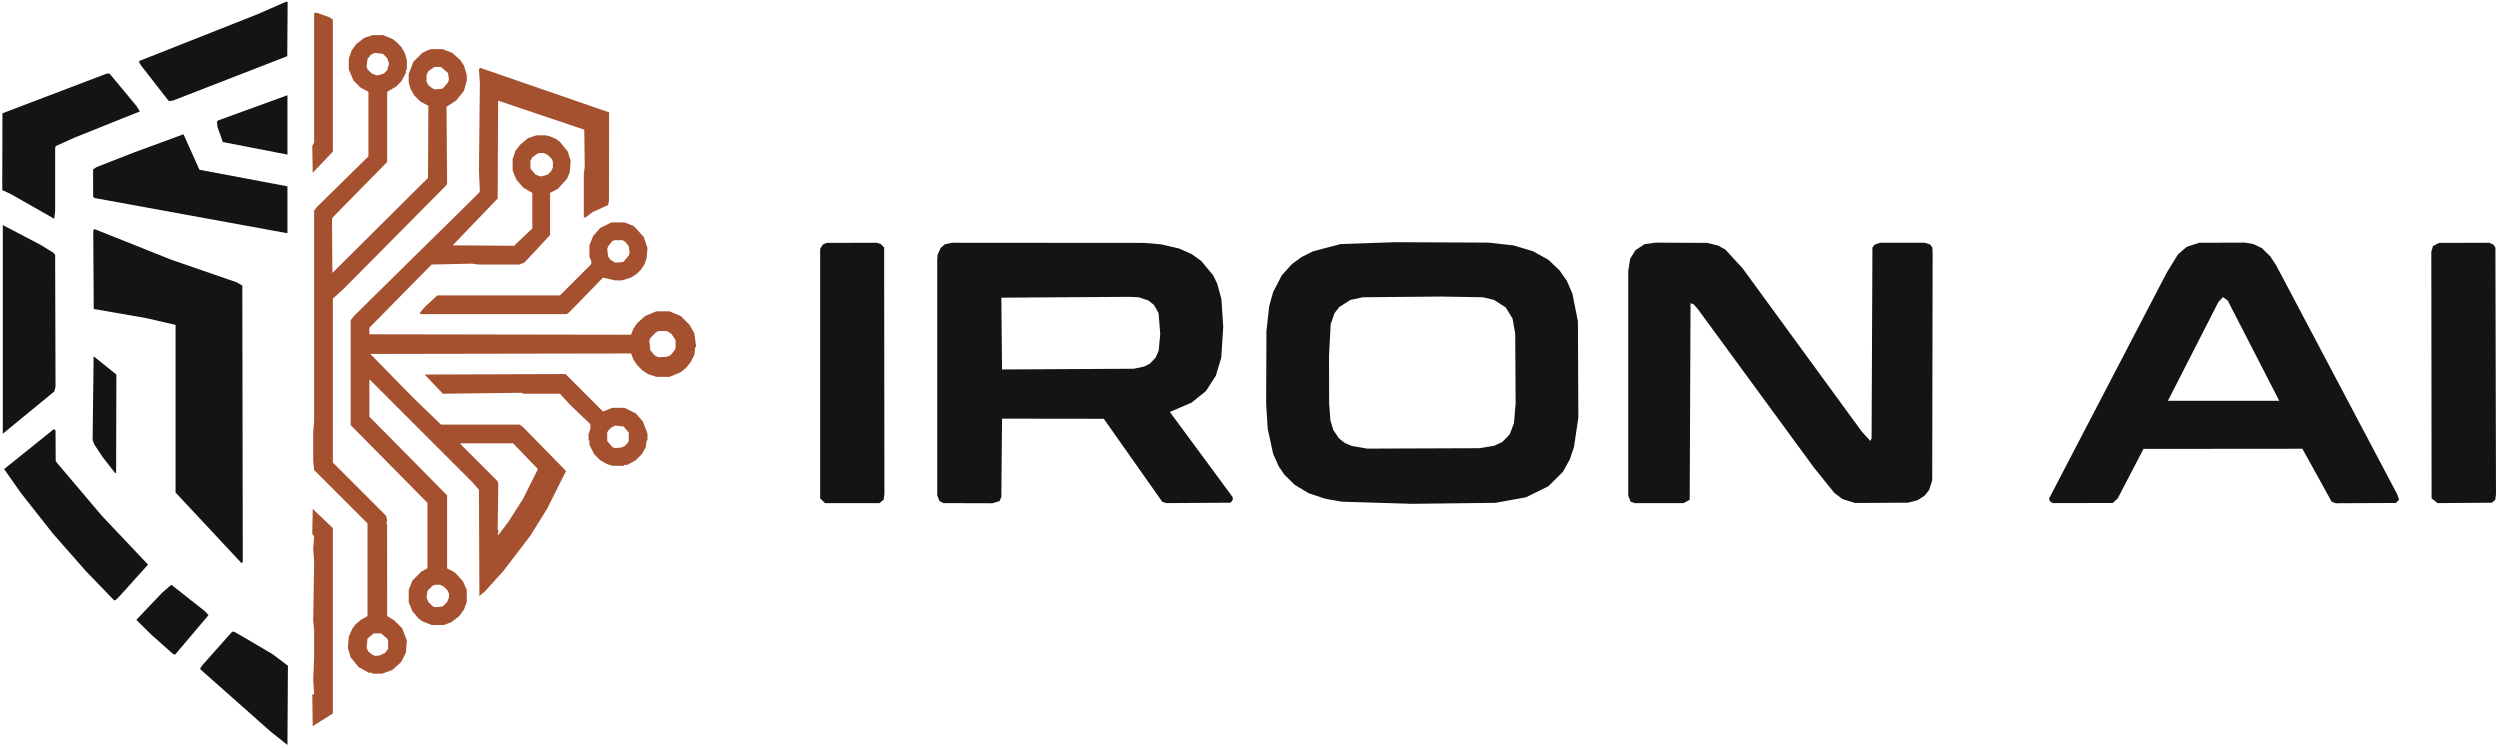
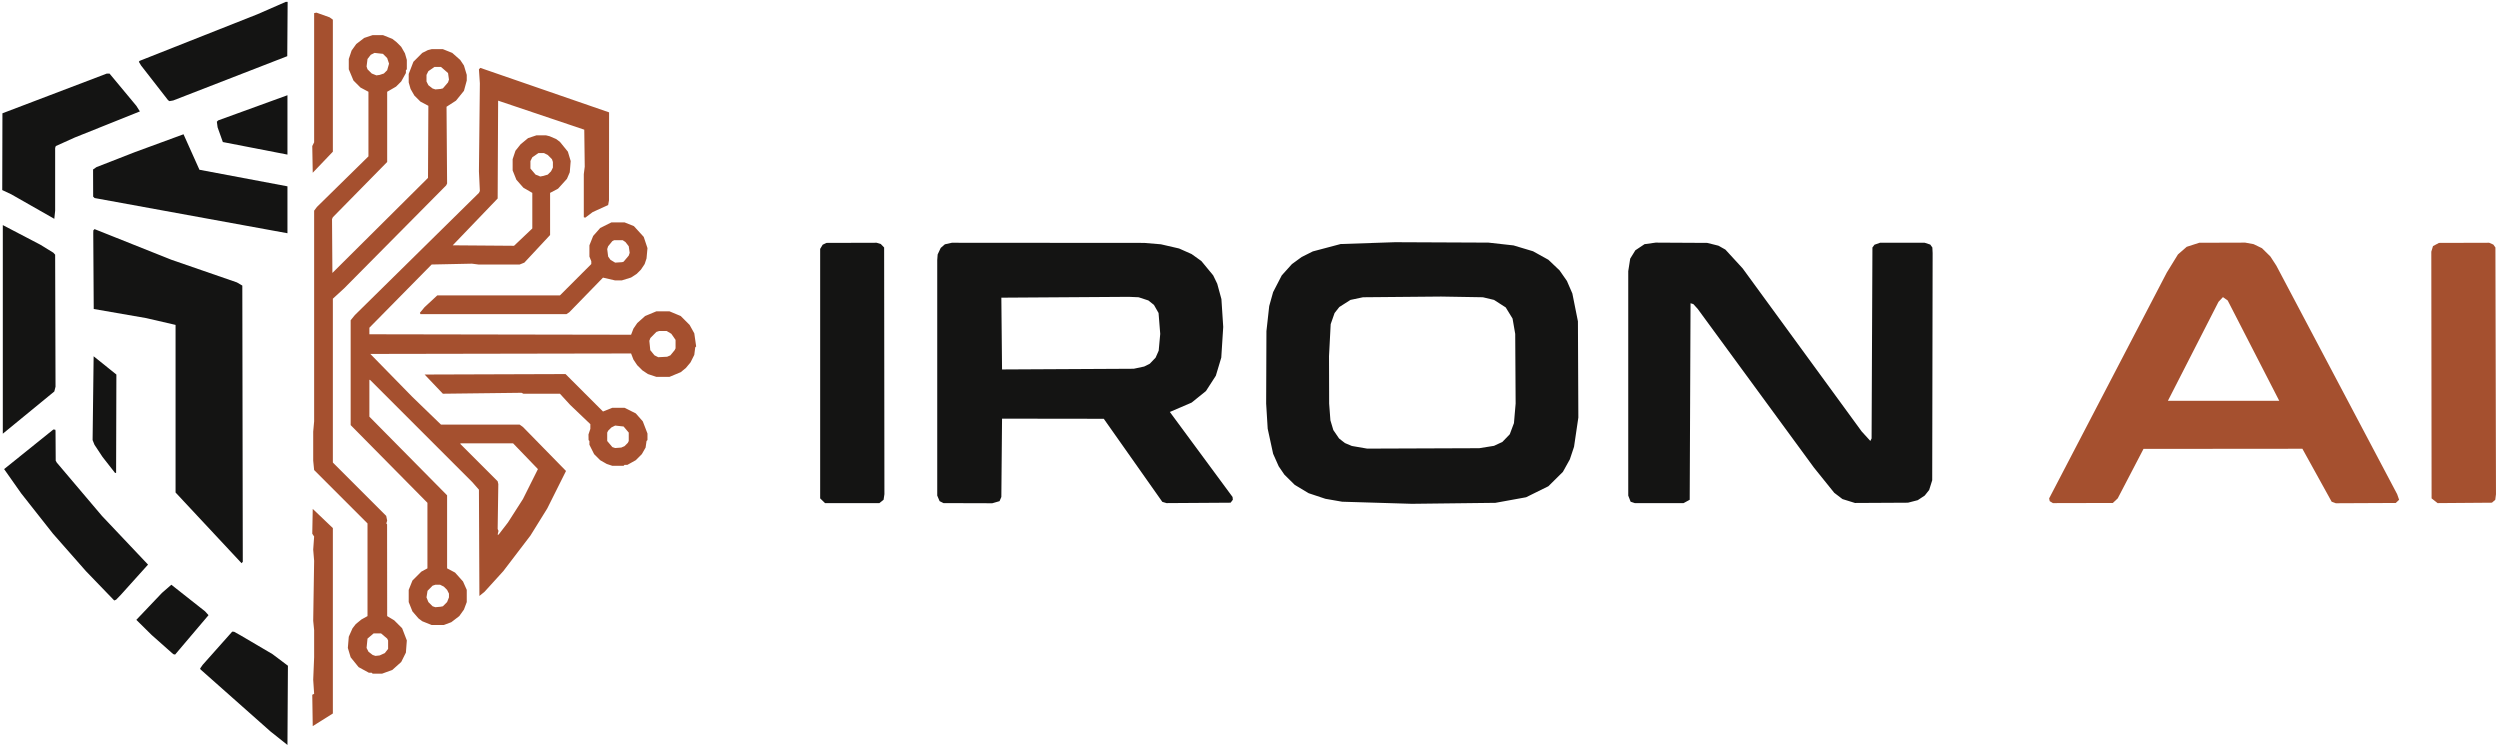
<svg xmlns="http://www.w3.org/2000/svg" viewBox="0 0 2670 798" role="img" aria-label="IRON AI">
  <path fill="#141413" fill-rule="evenodd" d="M185.0 107.3L181.0 108.0L179.5 107.0L150.7 70.0L148.3 66.0L149.1 65.0L275.0 15.2L305.2 2.0L307.2 2.0L306.8 60.0ZM58.0 233.7L12.0 207.5L2.4 203.0L2.6 121.0L114.0 78.6L117.0 78.6L145.6 113.0L149.4 119.0L80.0 146.8L59.6 156.0L58.9 158.0L58.9 225.0ZM307.0 165.1L238.0 151.7L232.4 136.0L231.6 130.0L233.0 128.6L307.0 101.7ZM307.0 249.1L101.0 211.5L99.5 210.0L99.4 181.0L103.0 178.5L144.0 162.5L196.0 143.4L213.0 181.3L307.0 199.0ZM3.0 463.2L3.0 240.4L43.0 261.3L57.0 269.9L58.9 272.0L59.3 413.0L58.0 418.1ZM258.0 601.5L187.5 526.0L187.5 347.0L156.0 339.7L100.1 330.0L99.6 249.0L99.7 246.0L101.0 244.7L183.0 277.4L253.0 301.6L258.8 305.0L259.3 600.0ZM124.0 505.1L122.8 505.0L109.5 488.0L100.9 475.0L98.9 470.0L100.0 380.5L124.3 400.0ZM122.0 641.3L91.8 610.0L56.6 570.0L22.7 527.0L4.4 501.0L57.0 458.7L59.0 458.9L59.3 460.0L59.5 492.0L60.6 494.0L108.9 551.0L158.1 603.0L129.3 635.0L124.0 640.5ZM187.0 699.1L185.0 698.6L162.0 678.2L145.6 662.0L173.0 633.2L183.0 624.5L219.0 652.9L222.7 657.0ZM307.0 795.6L289.0 781.3L214.2 715.0L213.7 714.0L216.5 710.0L248.0 674.6L250.0 674.7L257.0 678.6L291.0 698.6L307.5 711.0Z" />
  <path fill="#a5502f" fill-rule="evenodd" d="M334.0 184.5L333.5 156.0L335.5 152.0L335.5 14.0L338.0 13.5L352.0 18.5L355.5 21.0L355.5 162.0ZM408.0 719.5L398.0 719.5L397.0 718.5L394.0 718.5L383.0 712.5L374.5 702.0L371.5 692.0L372.5 680.0L376.5 671.0L380.0 666.5L386.0 661.6L392.5 658.0L392.5 559.0L335.5 502.0L334.5 492.0L334.5 461.0L335.5 450.0L335.5 225.0L338.5 221.0L393.5 167.0L393.5 98.0L385.0 93.5L377.5 86.0L372.5 74.0L372.5 63.0L375.5 54.0L380.5 47.0L389.0 40.5L398.0 37.5L409.0 37.5L419.0 41.5L423.5 45.0L428.5 50.0L432.5 57.0L434.5 64.0L434.5 74.0L433.5 75.0L433.5 78.0L428.5 87.0L423.0 92.5L413.5 98.0L413.5 173.0L355.5 232.0L354.6 234.0L355.0 291.5L457.1 190.0L457.5 113.0L449.0 108.5L442.5 102.0L438.5 95.0L436.5 88.0L436.5 79.0L441.5 66.0L451.0 56.5L457.0 53.5L461.0 52.5L473.0 52.5L483.0 56.5L491.5 64.0L495.5 70.0L498.5 80.0L498.5 86.0L495.5 97.0L487.0 107.5L476.9 114.0L477.5 196.0L476.5 198.0L367.5 308.0L355.5 319.0L355.5 494.0L412.5 551.0L413.5 556.0L412.6 559.0L413.4 560.0L413.5 658.0L421.0 662.5L429.5 671.0L434.5 684.0L433.5 697.0L428.5 707.0L419.0 715.5ZM405.5 80.0L410.0 78.5L413.5 75.0L415.5 68.0L413.5 62.0L409.0 57.5L400.0 56.5L396.0 58.5L392.5 63.0L391.5 71.0L392.5 74.0L397.0 78.5L402.0 80.5ZM470.5 95.0L473.0 94.4L478.5 88.0L479.5 85.0L478.5 78.0L471.0 71.5L464.0 71.5L457.5 76.0L455.5 80.0L455.5 87.0L457.5 91.0L462.0 94.5L465.0 95.5ZM474.0 667.5L461.0 667.5L451.0 663.5L447.0 660.5L440.5 653.0L436.5 643.0L436.5 630.0L440.5 620.0L450.0 610.5L456.5 607.0L456.5 537.0L374.5 454.0L374.5 342.0L379.0 336.5L511.5 206.0L512.5 204.0L511.5 183.0L512.5 89.0L511.5 74.0L513.0 72.5L650.5 120.0L650.4 214.0L649.5 219.0L633.0 226.5L625.0 232.5L623.5 232.0L623.5 186.0L624.5 178.0L624.0 138.5L532.0 107.5L531.5 212.0L483.5 262.0L549.0 262.5L568.5 244.0L568.5 206.0L559.0 200.5L551.5 192.0L547.5 182.0L547.5 170.0L550.5 161.0L556.0 154.1L564.0 147.5L573.0 144.5L583.0 144.5L587.0 145.5L594.0 148.5L598.0 151.5L606.5 162.0L609.5 172.0L608.5 184.0L605.5 191.0L596.0 201.5L587.5 206.0L587.5 251.0L560.0 280.5L555.0 282.5L511.0 282.5L504.0 281.6L461.0 282.5L394.5 350.0L394.5 357.0L674.0 357.5L676.5 351.0L680.6 345.0L689.0 337.5L701.0 332.5L715.0 332.5L727.0 337.5L736.5 347.0L741.5 356.0L743.5 370.0L742.5 371.0L741.5 379.0L737.5 387.0L732.5 393.0L727.0 397.5L715.0 402.5L701.0 402.5L692.0 399.5L686.0 395.5L680.5 390.0L676.5 384.0L674.0 377.5L395.5 378.0L440.5 424.0L471.0 453.5L555.0 453.5L558.5 456.0L604.5 503.0L584.5 543.0L566.5 572.0L537.5 610.0L517.5 632.0L512.0 636.5L511.5 523.0L504.5 515.0L395.0 405.5L394.5 406.0L394.5 445.0L477.5 529.0L477.5 607.0L486.0 611.5L494.5 621.0L498.5 630.0L498.5 643.0L495.5 651.0L490.5 658.0L482.0 664.5ZM579.6 188.0L585.0 186.5L588.5 183.0L590.5 179.0L590.5 173.0L589.5 170.0L585.0 165.5L581.0 163.5L575.0 163.5L568.5 168.0L566.5 172.0L566.5 180.0L572.0 186.5L577.0 188.5ZM605.0 335.5L449.0 335.5L448.5 334.0L453.5 328.0L467.0 315.5L598.0 315.5L631.5 282.0L631.5 279.0L629.5 274.0L629.5 262.0L633.5 252.0L641.0 243.5L653.0 237.5L667.0 237.5L677.0 241.5L687.5 253.0L691.5 265.0L690.5 276.0L688.5 282.0L684.5 288.0L680.0 292.5L674.0 296.4L664.0 299.5L657.0 299.5L644.0 296.5L608.0 333.5ZM664.4 280.0L666.0 279.5L671.5 273.0L672.5 270.0L671.5 263.0L668.0 258.5L665.0 256.5L656.0 256.5L654.0 257.5L649.5 263.0L648.5 266.0L649.5 274.0L652.0 277.5L657.0 280.5ZM712.5 381.0L716.0 379.5L720.5 374.0L721.5 372.0L721.5 363.0L717.0 356.5L712.0 353.5L704.0 353.5L701.0 354.5L694.6 361.0L693.5 364.0L694.5 374.0L699.0 379.5L703.0 381.5ZM666.0 497.5L654.0 497.5L648.0 495.5L641.0 491.5L634.5 485.0L629.5 475.0L629.5 471.0L628.6 470.0L628.5 464.0L630.5 458.0L630.5 453.0L609.0 432.5L598.0 420.5L559.0 420.5L557.0 419.5L473.0 420.5L453.5 400.0L604.0 399.5L644.0 439.5L654.0 435.5L667.0 435.5L679.0 441.5L686.5 450.0L691.5 463.0L691.5 470.0L690.5 471.0L689.5 478.0L685.5 485.0L679.0 491.5L670.0 496.5L667.0 496.5ZM663.5 478.0L667.0 476.5L670.5 473.0L671.5 471.0L671.5 462.0L666.0 455.5L657.0 454.5L653.0 456.5L649.5 460.0L648.5 462.0L648.5 471.0L654.0 477.5L657.0 478.5ZM532.5 571.0L542.5 558.0L558.5 533.0L574.5 501.0L548.0 473.5L492.0 473.5L491.5 474.0L531.5 514.0L532.2 517.0L531.5 565.0L532.4 567.0L531.5 571.0ZM334.0 775.5L333.5 742.0L335.5 741.0L334.5 726.0L335.5 702.0L335.5 673.0L334.5 663.0L335.5 599.0L334.5 587.0L335.5 573.0L333.5 570.0L334.0 543.5L355.5 564.0L355.5 762.0ZM470.5 648.0L473.0 647.5L477.5 643.0L479.5 638.0L479.5 634.0L477.5 630.0L474.0 626.5L470.0 624.5L465.0 624.5L462.0 625.5L456.6 631.0L455.5 638.0L457.5 643.0L462.0 647.5L465.0 648.5ZM405.5 700.0L411.0 697.5L414.5 693.0L414.5 684.0L413.5 682.0L407.0 676.5L399.0 676.5L392.5 682.0L391.5 692.0L393.5 696.0L398.0 699.5L401.0 700.5Z" />
-   <path fill="#141413" fill-rule="evenodd" transform="translate(873.7 255.4) scale(1.4885)" d="M44.0 189.4L5.0 189.4L1.5 186.0L1.5 7.0L3.3 4.0L6.0 2.7L42.0 2.6L45.0 3.5L47.4 6.0L47.6 183.0L47.0 187.0ZM296.0 189.1L250.0 189.4L247.0 188.5L205.0 128.9L132.0 128.8L131.5 185.0L130.2 188.0L125.0 189.5L90.0 189.4L87.2 188.0L85.5 184.0L85.5 15.0L85.8 11.0L88.0 6.3L91.0 3.7L96.0 2.6L234.0 2.7L246.0 3.7L259.0 6.7L268.0 10.7L275.0 15.7L283.5 26.0L286.4 32.0L289.4 43.0L290.7 63.0L289.3 85.0L285.4 98.0L278.3 109.0L268.0 117.3L252.4 124.0L297.4 185.0L297.6 187.0ZM486.0 189.2L426.0 189.9L376.0 188.4L364.0 186.3L352.0 182.3L342.0 176.3L334.6 169.0L330.5 163.0L326.5 154.0L322.6 136.0L321.5 118.0L321.7 66.0L323.7 48.0L326.5 38.0L332.7 26.0L340.0 17.9L347.0 12.8L355.0 8.8L375.0 3.5L414.0 2.2L481.0 2.5L499.0 4.5L513.0 8.7L524.0 14.8L532.0 22.4L537.3 30.0L541.2 39.0L545.2 59.0L545.5 128.0L542.4 149.0L539.4 158.0L534.4 167.0L524.0 177.3L508.0 185.2ZM782.0 189.1L744.0 189.3L735.0 186.5L729.1 182.0L714.6 164.0L631.1 50.0L628.0 46.6L626.0 46.0L625.4 187.0L621.0 189.4L586.0 189.4L583.0 188.4L581.3 184.0L581.3 23.0L582.7 14.0L586.4 8.0L593.0 3.6L601.0 2.5L638.0 2.7L646.0 4.7L651.0 7.5L663.4 21.0L748.8 138.0L755.0 144.8L755.9 143.0L756.5 6.0L758.0 4.0L762.0 2.6L794.0 2.6L798.0 3.9L799.5 6.0L799.7 10.0L799.4 173.0L797.2 180.0L794.0 184.0L789.0 187.3ZM1132.0 189.3L1089.0 189.5L1086.0 188.4L1065.0 150.4L951.0 150.5L932.5 186.0L929.0 189.3L886.0 189.4L883.7 188.0L883.3 186.0L967.7 24.0L975.7 11.0L982.0 5.5L991.0 2.6L1024.0 2.5L1030.0 3.6L1036.0 6.5L1042.0 12.4L1046.3 19.0L1133.0 183.0L1134.4 187.0ZM1201.0 189.1L1162.0 189.4L1157.7 186.0L1157.5 9.0L1158.7 5.0L1163.0 2.7L1199.0 2.6L1202.0 3.9L1203.5 6.0L1203.9 183.0L1203.4 187.0ZM226.5 93.0L234.0 91.4L238.0 89.4L242.2 85.0L244.4 80.0L245.5 68.0L244.3 53.0L241.0 47.2L237.0 44.0L230.0 41.7L223.0 41.4L131.5 42.0L132.0 93.5ZM474.4 150.0L485.0 148.3L491.0 145.5L496.3 140.0L499.3 132.0L500.5 118.0L500.2 68.0L498.3 57.0L493.4 49.0L485.0 43.6L477.0 41.7L447.0 41.2L391.0 41.7L382.0 43.6L374.0 48.7L370.6 53.0L367.8 61.0L366.6 84.0L366.7 118.0L367.6 130.0L369.7 137.0L373.8 143.0L378.0 146.3L383.0 148.4L394.0 150.3ZM1048.4 116.0L1011.4 44.0L1008.0 41.6L1004.8 45.0L968.5 116.0Z" />
+   <g transform="translate(873.7 255.4) scale(1.4885)">
+     <path fill="#141413" fill-rule="evenodd" d="M44.0 189.4L5.0 189.4L1.5 186.0L1.5 7.0L3.3 4.0L6.0 2.7L42.0 2.6L45.0 3.5L47.4 6.0L47.6 183.0L47.0 187.0ZM296.0 189.1L250.0 189.4L247.0 188.5L205.0 128.9L132.0 128.8L131.5 185.0L130.2 188.0L125.0 189.5L90.0 189.4L87.2 188.0L85.5 184.0L85.5 15.0L85.8 11.0L88.0 6.3L91.0 3.7L96.0 2.6L234.0 2.7L246.0 3.7L259.0 6.7L268.0 10.7L275.0 15.7L283.5 26.0L286.4 32.0L289.4 43.0L290.7 63.0L289.3 85.0L285.4 98.0L278.3 109.0L268.0 117.3L252.4 124.0L297.4 185.0L297.6 187.0ZM486.0 189.2L426.0 189.9L376.0 188.4L364.0 186.3L352.0 182.3L342.0 176.3L334.6 169.0L330.5 163.0L326.5 154.0L322.6 136.0L321.5 118.0L321.7 66.0L323.7 48.0L326.5 38.0L332.7 26.0L340.0 17.9L347.0 12.8L355.0 8.8L375.0 3.5L414.0 2.2L481.0 2.5L499.0 4.5L513.0 8.7L524.0 14.8L532.0 22.4L537.3 30.0L541.2 39.0L545.2 59.0L545.5 128.0L542.4 149.0L539.4 158.0L534.4 167.0L524.0 177.3L508.0 185.2ZM782.0 189.1L744.0 189.3L735.0 186.5L729.1 182.0L714.6 164.0L631.1 50.0L628.0 46.6L626.0 46.0L625.4 187.0L621.0 189.4L586.0 189.4L583.0 188.4L581.3 184.0L581.3 23.0L582.7 14.0L586.4 8.0L593.0 3.6L601.0 2.5L638.0 2.7L646.0 4.7L651.0 7.5L663.4 21.0L748.8 138.0L755.0 144.8L755.9 143.0L756.5 6.0L758.0 4.0L762.0 2.6L794.0 2.6L798.0 3.9L799.5 6.0L799.7 10.0L799.4 173.0L797.2 180.0L794.0 184.0L789.0 187.3ZM226.5 93.0L234.0 91.4L238.0 89.4L242.2 85.0L244.4 80.0L245.5 68.0L244.3 53.0L241.0 47.2L237.0 44.0L230.0 41.7L223.0 41.4L131.5 42.0L132.0 93.5ZM474.4 150.0L485.0 148.3L491.0 145.5L496.3 140.0L499.3 132.0L500.5 118.0L500.2 68.0L498.3 57.0L493.4 49.0L485.0 43.6L477.0 41.7L447.0 41.2L391.0 41.7L382.0 43.6L374.0 48.7L370.6 53.0L367.8 61.0L366.6 84.0L366.7 118.0L367.6 130.0L369.7 137.0L373.8 143.0L378.0 146.3L383.0 148.4L394.0 150.3Z" />
+     <path fill="#a5502f" fill-rule="evenodd" d="M1132.0 189.3L1089.0 189.5L1086.0 188.4L1065.0 150.4L951.0 150.5L932.5 186.0L929.0 189.3L886.0 189.4L883.7 188.0L883.3 186.0L967.7 24.0L975.7 11.0L982.0 5.5L991.0 2.6L1024.0 2.5L1030.0 3.6L1036.0 6.5L1042.0 12.4L1046.3 19.0L1133.0 183.0L1134.4 187.0ZM1201.0 189.1L1162.0 189.4L1157.7 186.0L1157.5 9.0L1158.7 5.0L1163.0 2.7L1199.0 2.6L1202.0 3.9L1203.5 6.0L1203.9 183.0L1203.4 187.0ZM1048.4 116.0L1011.4 44.0L1008.0 41.6L1004.8 45.0L968.5 116.0Z" />
+   </g>
</svg>
